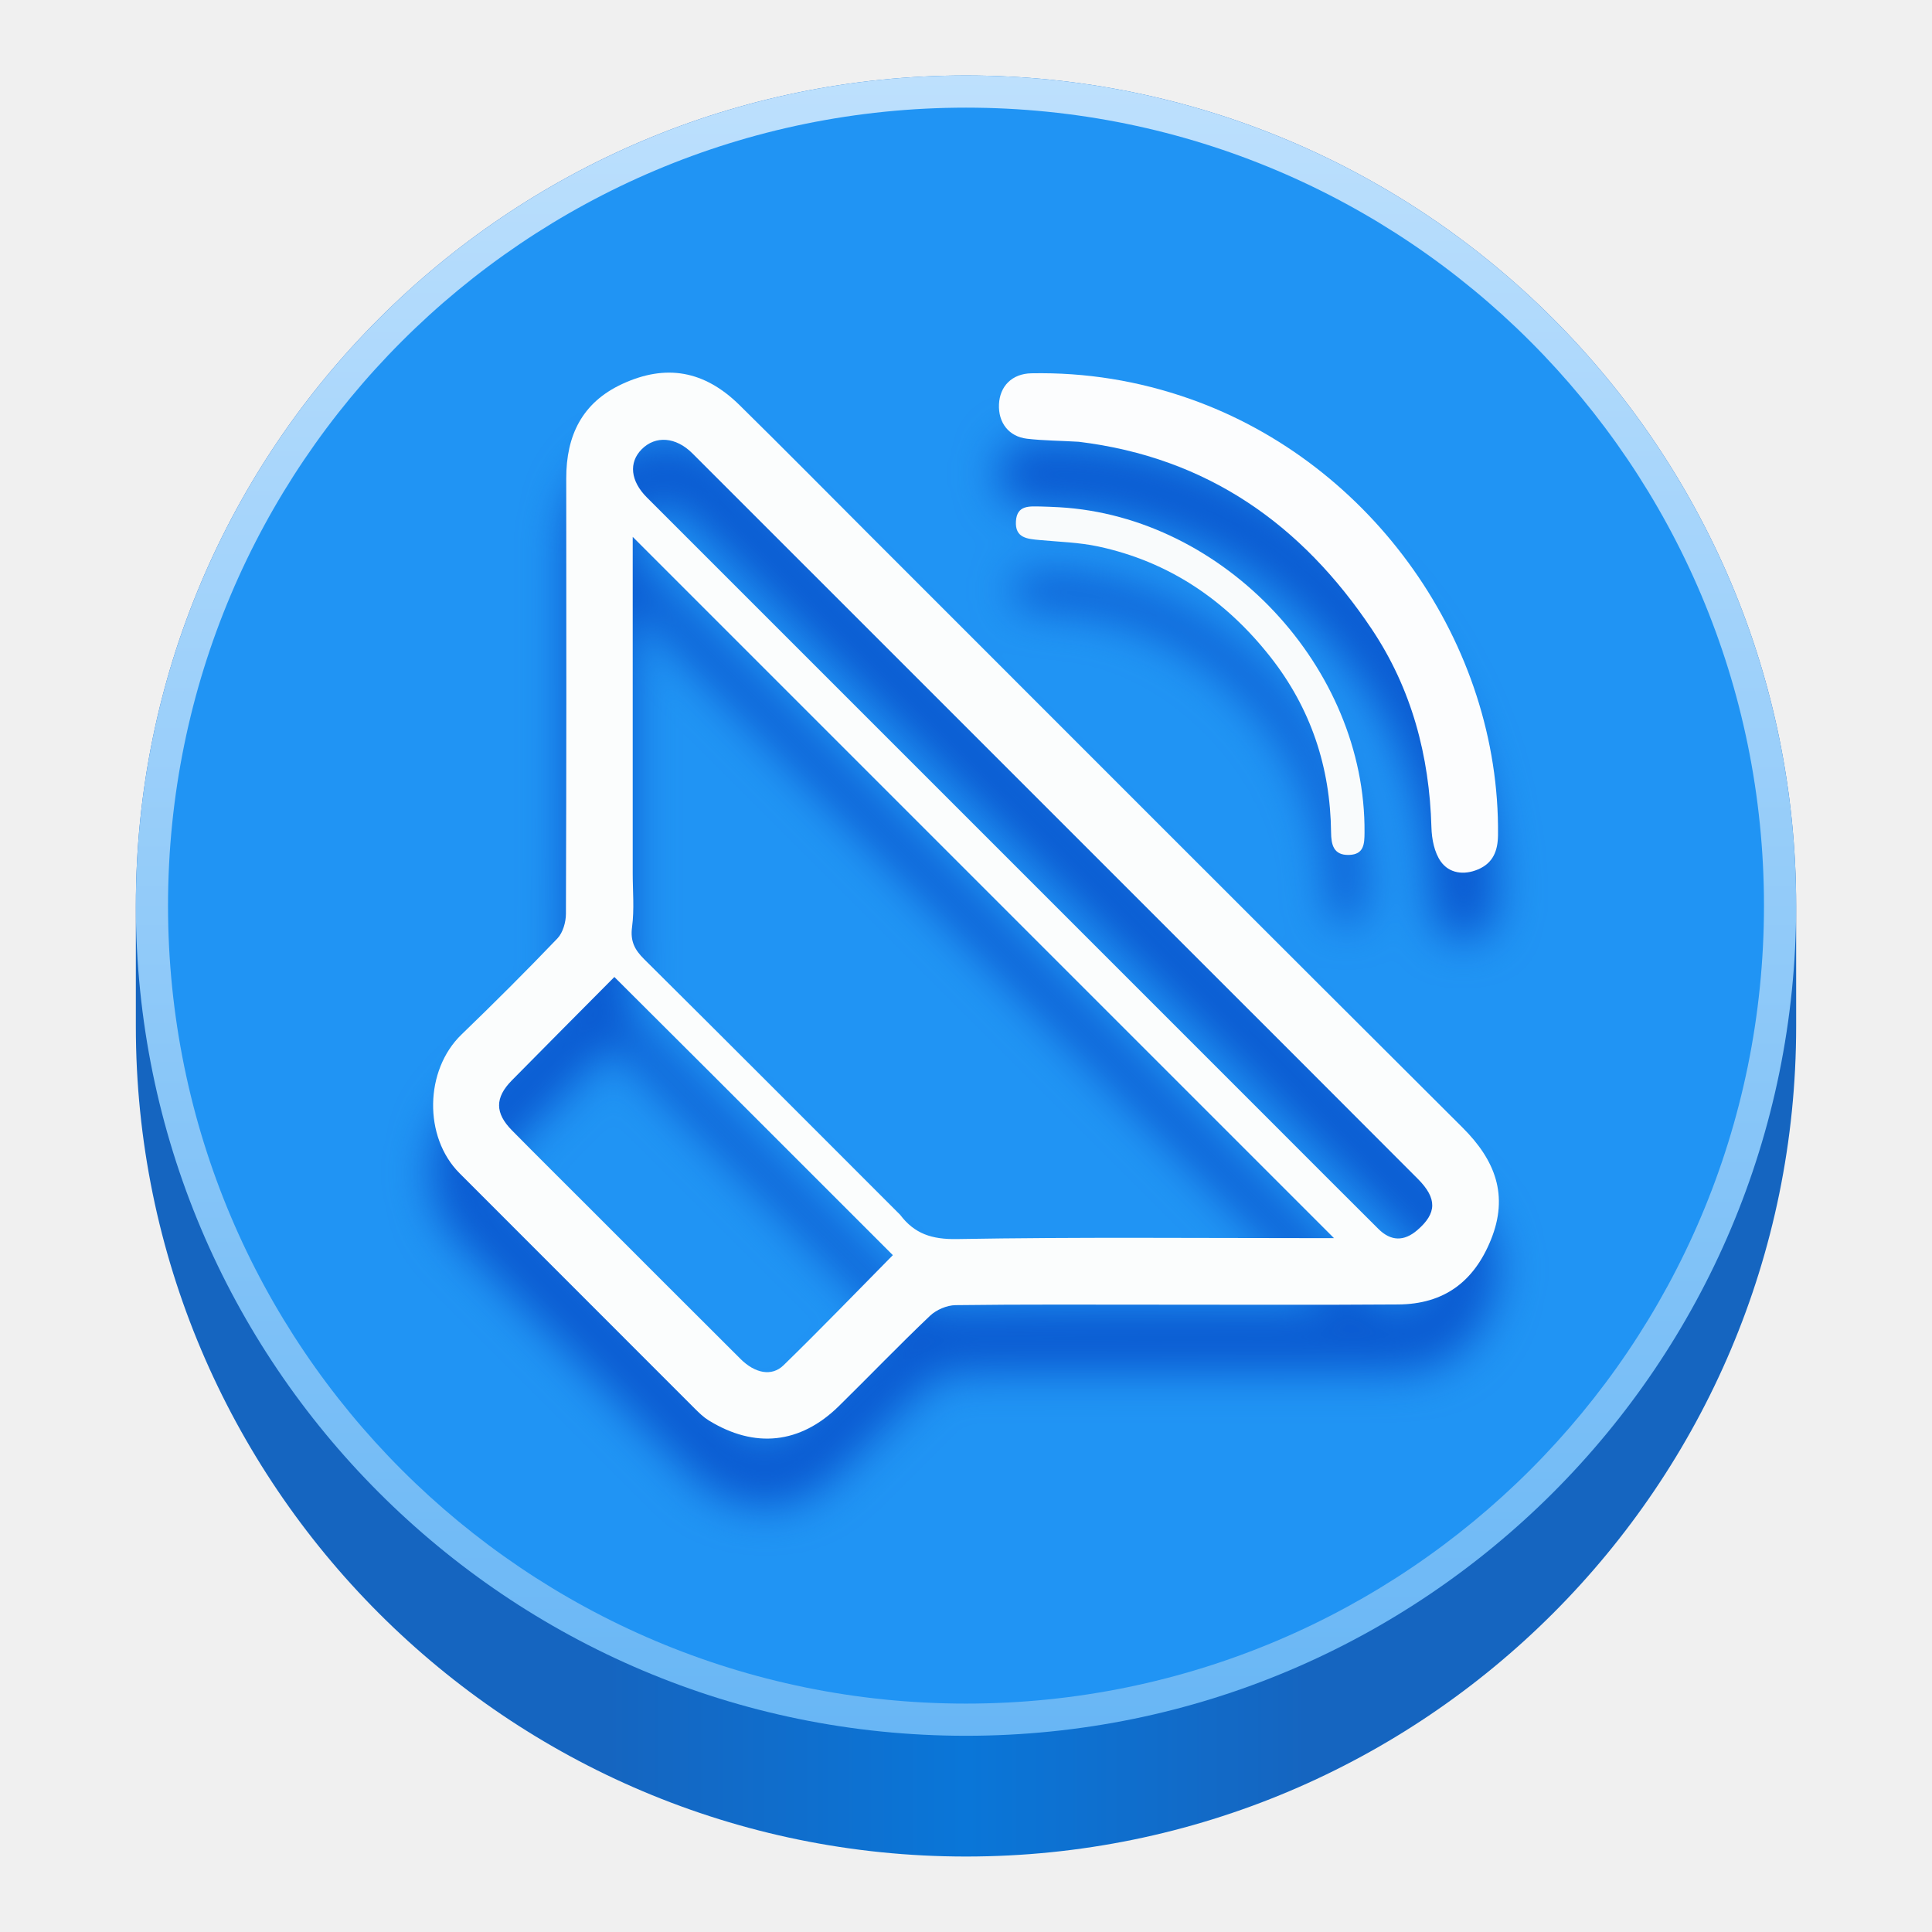
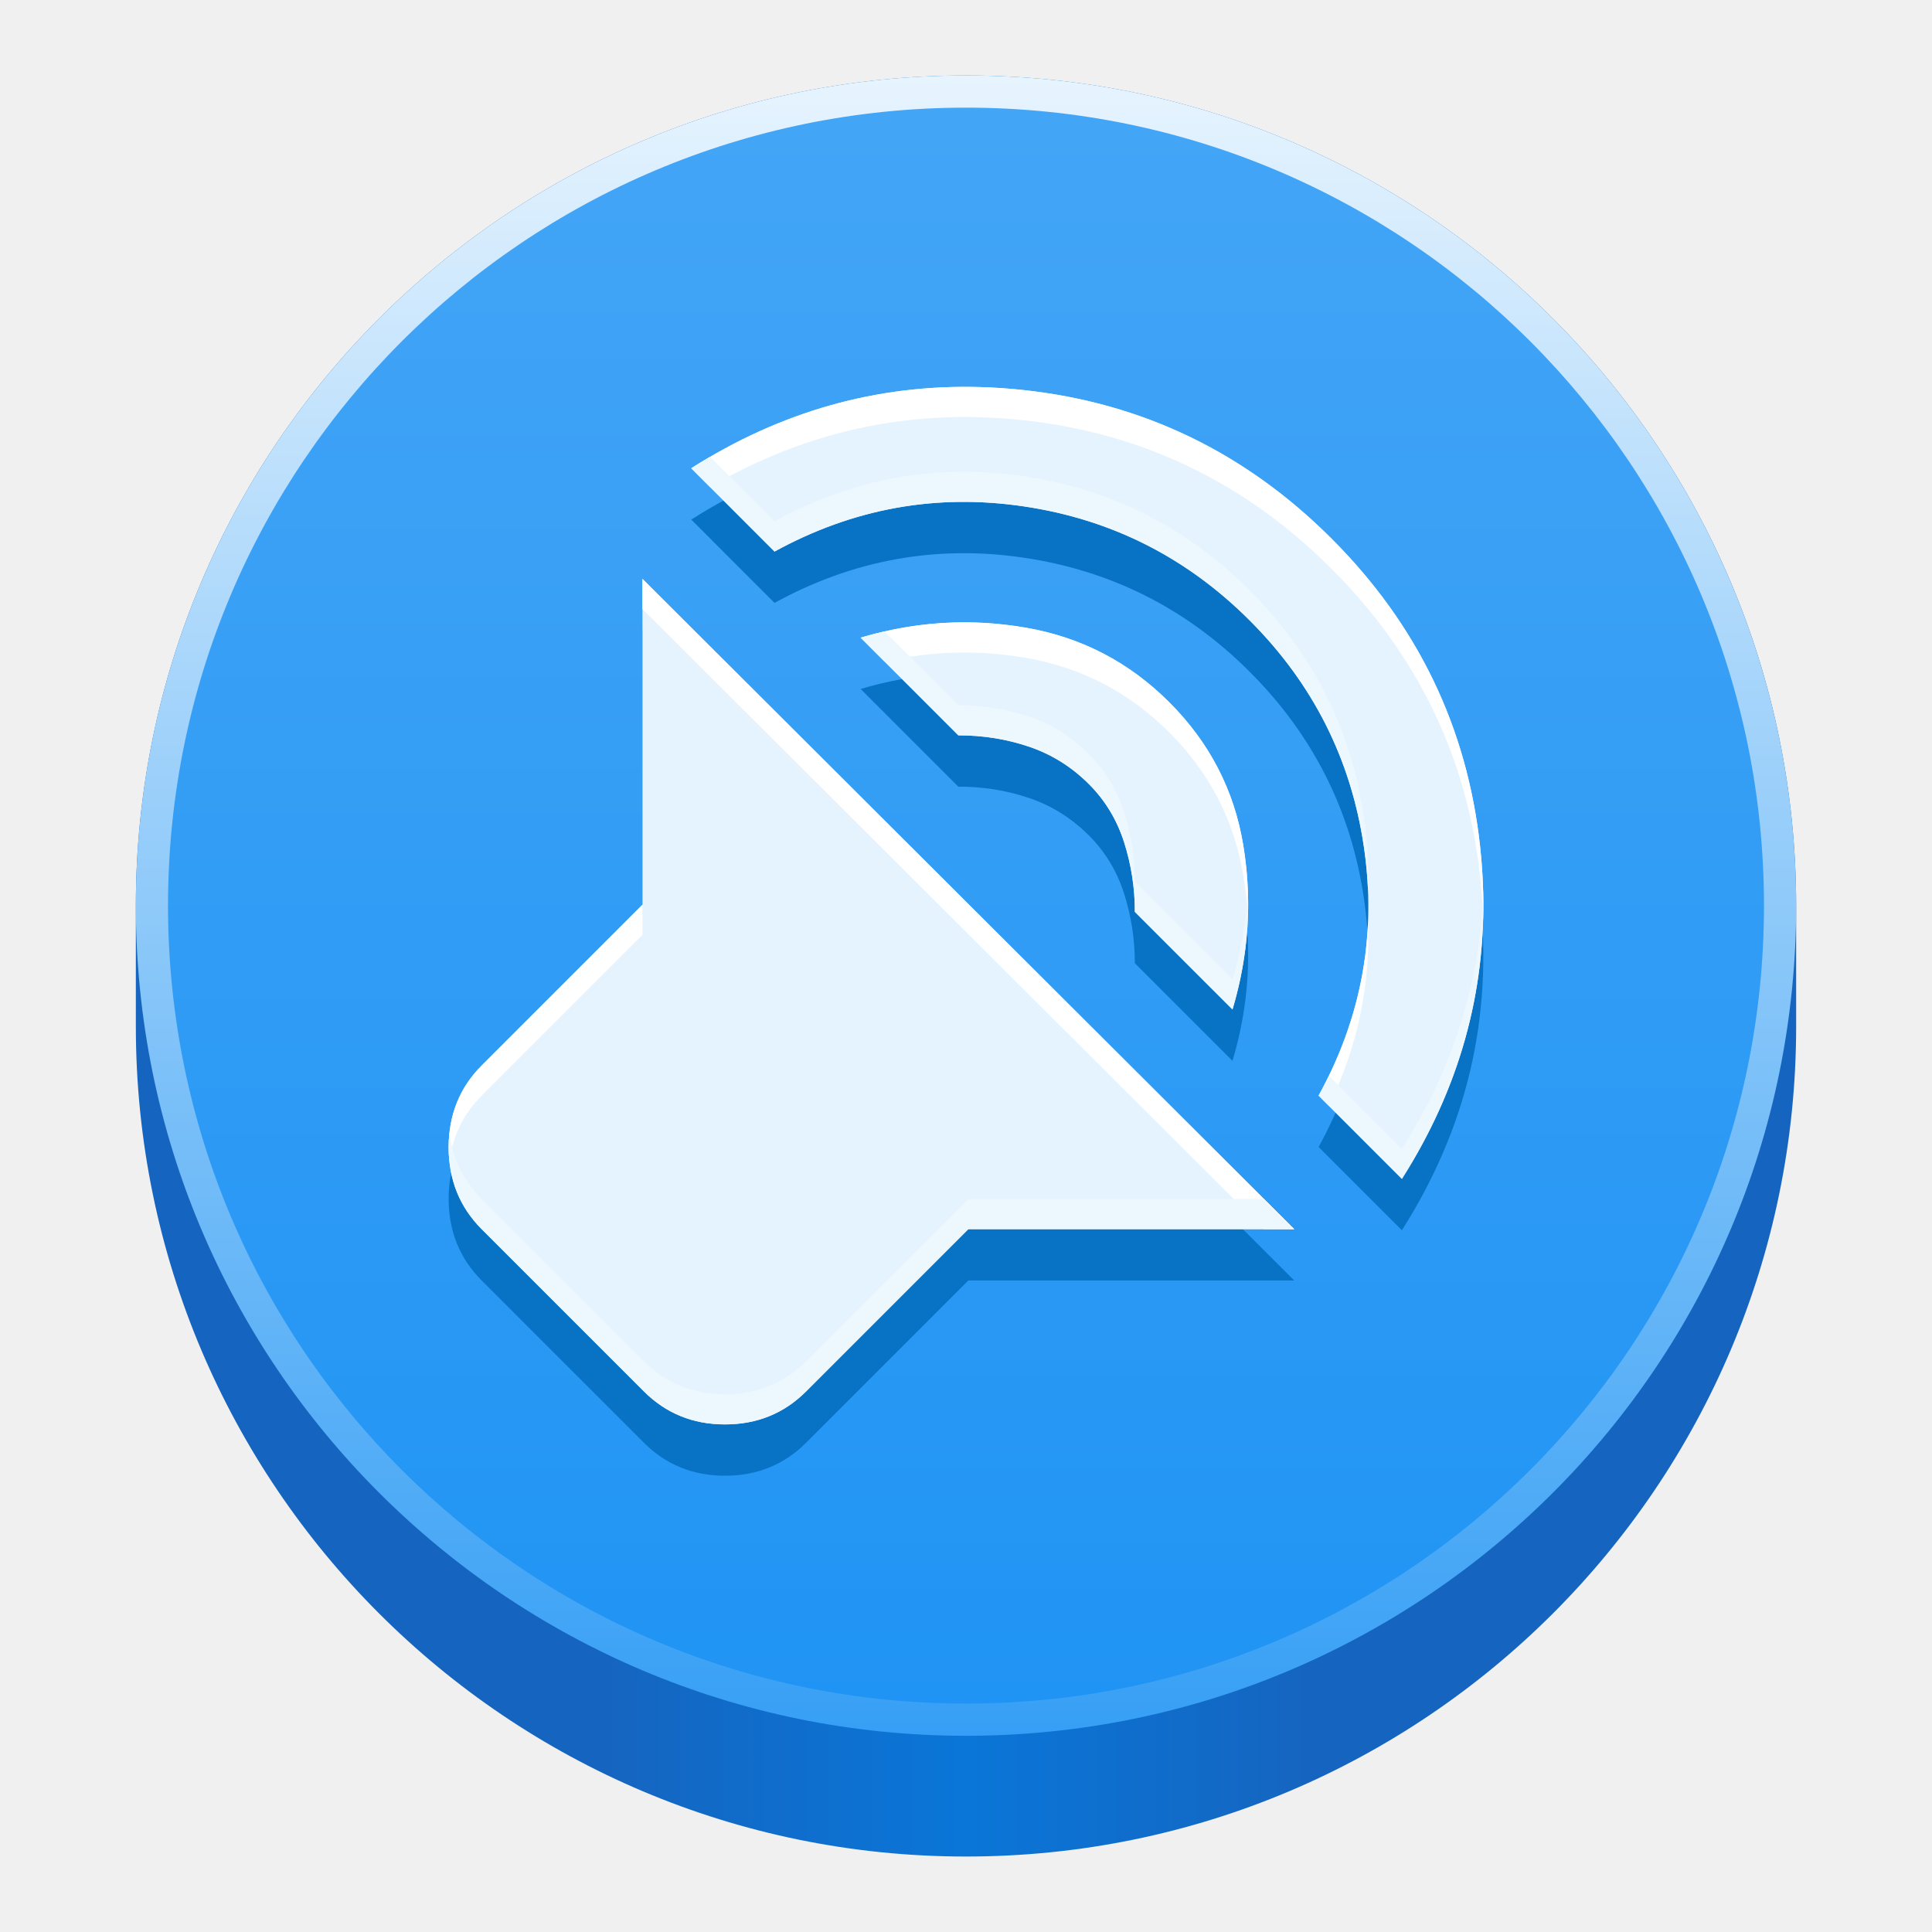
- <svg xmlns="http://www.w3.org/2000/svg" xmlns:xlink="http://www.w3.org/1999/xlink" width="128" height="128" viewBox="0 0 128 128" version="1.1" id="svg5">
+ <svg xmlns="http://www.w3.org/2000/svg" xmlns:xlink="http://www.w3.org/1999/xlink" width="128" height="128" viewBox="0 0 128 128" version="1.1" id="svg5" xml:space="preserve">
  <defs id="defs2">
+     <linearGradient id="linearGradient6">
+       <stop style="stop-color:#2094f4;stop-opacity:1;" offset="0" id="stop6" />
+       <stop style="stop-color:#43a5f6;stop-opacity:1;" offset="1" id="stop7" />
+     </linearGradient>
    <linearGradient id="linearGradient408">
-       <stop style="stop-color:#68b6f5;stop-opacity:1;" offset="0" id="stop404" />
-       <stop style="stop-color:#bde0fd;stop-opacity:1;" offset="1" id="stop406" />
+       <stop style="stop-color:#369ff5;stop-opacity:1;" offset="0" id="stop404" />
+       <stop style="stop-color:#e7f4fe;stop-opacity:1;" offset="1" id="stop406" />
    </linearGradient>
    <linearGradient id="linearGradient7939">
      <stop style="stop-color:#1565c0;stop-opacity:1" offset="0" id="stop7935" />
      <stop style="stop-color:#1565c0;stop-opacity:1" offset="0.283" id="stop8493" />
      <stop style="stop-color:#0a76d8;stop-opacity:1;" offset="0.5" id="stop8233" />
      <stop style="stop-color:#1565c0;stop-opacity:1" offset="0.706" id="stop8751" />
      <stop style="stop-color:#1565c0;stop-opacity:1" offset="1" id="stop7937" />
    </linearGradient>
    <linearGradient y2="236" x2="96" y1="236" x1="32" gradientTransform="translate(604.8168,170.5864)" gradientUnits="userSpaceOnUse" id="linearGradient1099" xlink:href="#linearGradient1036" />
    <linearGradient id="linearGradient1036">
      <stop id="stop1032" offset="0" style="stop-color:#d5d3cf;stop-opacity:1;" />
      <stop id="stop1034" offset="1" style="stop-color:#f6f5f4;stop-opacity:1" />
    </linearGradient>
    <radialGradient r="32" fy="-76" fx="-244" cy="-76" cx="-244" gradientTransform="matrix(0.8833333,0,0,0.8833333,-460.3502,463.1197)" gradientUnits="userSpaceOnUse" id="radialGradient1103" xlink:href="#linearGradient1069" />
    <linearGradient id="linearGradient1069">
      <stop id="stop1065" offset="0" style="stop-color:#d5d3cf;stop-opacity:1" />
      <stop id="stop1067-1" offset="1" style="stop-color:#949390;stop-opacity:1" />
    </linearGradient>
    <linearGradient gradientUnits="userSpaceOnUse" y2="232" x2="64" y1="262.5" x1="64" id="linearGradient1027" xlink:href="#linearGradient1025" gradientTransform="translate(-470.5864,432.8168)" />
    <linearGradient id="linearGradient1025">
      <stop id="stop1021" offset="0" style="stop-color:#9a9996;stop-opacity:1" />
      <stop id="stop1023" offset="1" style="stop-color:#77767b;stop-opacity:1" />
    </linearGradient>
    <clipPath clipPathUnits="userSpaceOnUse" id="clipPath1609-7">
      <path id="path1611-5" d="m 252,116 28,-28 v -8 h -36 v 36 z" style="fill:#e74747;stroke:none;stroke-width:0.25px;stroke-linecap:butt;stroke-linejoin:miter;stroke-opacity:1" />
    </clipPath>
    <radialGradient r="32" fy="-76" fx="-244" cy="-76" cx="-244" gradientTransform="matrix(0.8833333,0,0,0.8833333,-460.3502,463.1197)" gradientUnits="userSpaceOnUse" id="radialGradient1103-5" xlink:href="#linearGradient1069" />
    <clipPath clipPathUnits="userSpaceOnUse" id="clipPath1609-7-7">
      <path id="path1611-5-0" d="m 252,116 28,-28 v -8 h -36 v 36 z" style="fill:#e74747;stroke:none;stroke-width:0.25px;stroke-linecap:butt;stroke-linejoin:miter;stroke-opacity:1" />
    </clipPath>
    <clipPath clipPathUnits="userSpaceOnUse" id="clipPath744">
      <rect style="fill:#1e88e5;fill-opacity:1;stroke-width:0.265" id="rect746" width="541.867" height="541.867" x="0" y="1.5987212e-14" rx="79.375" ry="79.375" />
    </clipPath>
    <clipPath clipPathUnits="userSpaceOnUse" id="clipPath62">
      <rect style="fill:#1e88e5;fill-opacity:1;stroke-width:0.265" id="rect64" width="541.867" height="541.867" x="2.2507105e-05" y="-0.422" rx="79.375" ry="79.375" />
    </clipPath>
    <radialGradient r="32" fy="-76" fx="-244" cy="-76" cx="-244" gradientTransform="matrix(0.8833333,0,0,0.8833333,-460.3502,463.1197)" gradientUnits="userSpaceOnUse" id="radialGradient1103-6" xlink:href="#linearGradient1069" />
    <clipPath clipPathUnits="userSpaceOnUse" id="clipPath1609-7-2">
      <path id="path1611-5-3" d="m 252,116 28,-28 v -8 h -36 v 36 z" style="fill:#e74747;stroke:none;stroke-width:0.25px;stroke-linecap:butt;stroke-linejoin:miter;stroke-opacity:1" />
    </clipPath>
    <linearGradient xlink:href="#linearGradient7939" id="linearGradient7941" x1="9" y1="70" x2="119" y2="70" gradientUnits="userSpaceOnUse" gradientTransform="translate(0,-2)" />
    <linearGradient id="linearGradient156024">
      <stop style="stop-color:#cccccc;stop-opacity:1" offset="0" id="stop156020" />
      <stop style="stop-color:#cccccc;stop-opacity:1" offset="0.7" id="stop175546" />
      <stop style="stop-color:#ffffff;stop-opacity:1" offset="1" id="stop156022" />
    </linearGradient>
    <radialGradient r="32" fy="-76" fx="-244" cy="-76" cx="-244" gradientTransform="matrix(0.8833333,0,0,0.8833333,-460.3502,463.1197)" gradientUnits="userSpaceOnUse" id="radialGradient1103-56" xlink:href="#linearGradient1069" />
    <clipPath clipPathUnits="userSpaceOnUse" id="clipPath1609-7-0">
      <path id="path1611-5-9" d="m 252,116 28,-28 v -8 h -36 v 36 z" style="fill:#e74747;stroke:none;stroke-width:0.25px;stroke-linecap:butt;stroke-linejoin:miter;stroke-opacity:1" />
    </clipPath>
    <clipPath clipPathUnits="userSpaceOnUse" id="clipPath744-3">
      <rect style="fill:#1e88e5;fill-opacity:1;stroke-width:0.265" id="rect746-6" width="541.867" height="541.867" x="0" y="1.5987212e-14" rx="79.375" ry="79.375" />
    </clipPath>
    <clipPath clipPathUnits="userSpaceOnUse" id="clipPath62-0">
      <rect style="fill:#1e88e5;fill-opacity:1;stroke-width:0.265" id="rect64-6" width="541.867" height="541.867" x="2.2507105e-05" y="-0.422" rx="79.375" ry="79.375" />
    </clipPath>
    <linearGradient xlink:href="#linearGradient156024" id="linearGradient156028" x1="45.564" y1="66" x2="102.92" y2="66" gradientUnits="userSpaceOnUse" />
    <linearGradient xlink:href="#linearGradient408" id="linearGradient410" x1="64" y1="115" x2="64" y2="5" gradientUnits="userSpaceOnUse" />
-     <filter style="color-interpolation-filters:sRGB" id="filter30" x="-0.048" y="-0.048" width="1.096" height="1.096">
-       <feGaussianBlur stdDeviation="5.703" id="feGaussianBlur30" />
-     </filter>
+     <linearGradient xlink:href="#linearGradient6" id="linearGradient7" x1="64" y1="112.868" x2="64" y2="7.132" gradientUnits="userSpaceOnUse" />
  </defs>
  <g id="layer2">
    <path id="circle1035" style="fill:url(#linearGradient7941);fill-opacity:1" d="M 64 5 A 55 55 0 0 0 9 60 L 9 68 A 55 55 0 0 0 64 123 A 55 55 0 0 0 119 68 L 119 60 A 55 55 0 0 0 64 5 z " />
    <circle style="fill:url(#linearGradient410);fill-opacity:1" id="path953" cx="64" cy="60" r="55" />
-     <circle style="fill:#2094f4;fill-opacity:1.0;stroke-width:0.961" id="circle342" cx="64" cy="60" r="52.868" />
+     <circle style="fill:url(#linearGradient7);fill-opacity:1;stroke-width:0.961" id="circle342" cx="64" cy="60" r="52.868" />
+     <path id="path6" style="fill:#0872c5;fill-opacity:1;stroke-width:0.095" d="m 64.883,29.042 c -6.786,-0.184 -13.147,1.61 -19.084,5.383 l 5.516,5.518 c 5.199,-2.853 10.7,-3.852 16.502,-2.996 5.802,0.856 10.796,3.376 14.98,7.561 4.185,4.185 6.706,9.179 7.562,14.98 0.856,5.802 -0.143,11.302 -2.996,16.502 l 5.516,5.516 C 97.191,74.72 98.919,67.382 98.062,59.488 97.206,51.593 93.925,44.792 88.219,39.085 82.512,33.378 75.711,30.097 67.816,29.241 66.83,29.134 65.852,29.068 64.883,29.042 Z M 42.564,41.749 V 63.339 L 31.912,73.991 c -1.458,1.458 -2.188,3.266 -2.188,5.422 0,2.156 0.729,3.963 2.188,5.422 l 10.748,10.748 c 1.458,1.458 3.249,2.188 5.373,2.188 2.124,0 3.917,-0.729 5.375,-2.188 L 64.154,84.835 h 21.592 z m 22.643,2.918 c -2.746,-0.155 -5.475,0.172 -8.186,0.98 l 6.469,6.469 c 1.649,0 3.217,0.252 4.707,0.76 1.49,0.507 2.806,1.333 3.947,2.475 1.078,1.078 1.855,2.361 2.33,3.852 0.476,1.49 0.713,3.028 0.713,4.613 l 6.469,6.467 c 1.078,-3.614 1.315,-7.245 0.713,-10.891 -0.602,-3.646 -2.235,-6.8 -4.898,-9.463 -2.663,-2.663 -5.834,-4.311 -9.512,-4.945 -0.919,-0.159 -1.836,-0.265 -2.752,-0.316 z" />
    <g id="g953" transform="matrix(0.8100534,0,0,0.8100534,114.8806,9.278369)" style="display:none">
      <g id="g28177" transform="translate(-129.2804,0.8027112)">
        <path id="path148362" style="fill:url(#linearGradient156028);stroke-width:6.63" d="m 99.473,31.369 c -0.55,5.59e-4 -1.136,0.109 -1.736,0.326 L 28.703,58.312 v -0.002 c -2.466,0.964 -3.611,2.138 -3.611,3.213 h -0.012 v 2 2 l 0.012,0.004 c 0.002,0.986 0.967,1.889 2.801,2.471 L 45.564,73.51 81.938,50.609 55.613,74.391 54.342,92.607 v 2 2 c 1.85,0 2.655,-0.805 3.609,-1.76 l 8.635,-8.318 17.898,13.193 c 3.264,1.85 5.598,0.895 6.469,-3.031 l 11.754,-55.377 -0.006,0.008 c 0.15,-0.702 0.211,-1.337 0.211,-1.916 0.003,-0.001 0.005,-0.003 0.008,-0.004 v -2 -2 l -0.008,-0.008 c -0.005,-2.662 -1.485,-4.027 -3.439,-4.025 z" />
        <path d="M 28.703,58.312 97.737,31.695 c 3.204,-1.158 6.002,0.782 4.964,5.626 l 0.006,-0.006 L 90.953,92.691 c -0.871,3.926 -3.204,4.881 -6.468,3.031 l -17.899,-13.192 -8.634,8.317 c -0.955,0.955 -1.76,1.76 -3.61,1.76 L 55.613,74.391 88.787,44.421 c 1.444,-1.271 -0.322,-1.987 -2.226,-0.722 L 45.565,69.511 27.892,63.998 c -3.836,-1.217 -3.92,-3.836 0.811,-5.686 z" fill="#ffffff" id="path938" style="stroke-width:6.63" />
      </g>
      <path id="path152835" style="fill:#e6e6e6;fill-opacity:1" d="m -104.2,62.326 v 2 2 l 0.012,0.004 c 0.002,0.986 0.967,1.889 2.801,2.471 l 17.672,5.512 v -4 l -17.672,-5.512 c -1.837,-0.583 -2.801,-1.487 -2.801,-2.475 z" />
      <path id="path155887" style="fill:#e6e6e6;fill-opacity:1" d="m -62.694,83.332 -12.244,10.078 v 2 2 c 1.85,0 2.655,-0.805 3.609,-1.76 l 8.635,-8.318 z" />
    </g>
-     <g id="g6" transform="matrix(0.2466188,0,0,0.2466188,72.67719,40.6499)" style="fill:#0a5ad1;fill-opacity:1;stroke:none;stroke-width:11.544;stroke-dasharray:none;stroke-opacity:1;filter:url(#filter30)">
-       <path fill="#fbfdfd" opacity="1" stroke="none" d="m -60.719,-2.394 c 53.03,53.024 105.765,105.843 158.637,158.526 8.745,8.714 12.468,18.179 7.589,30.182 -4.587,11.284 -12.636,17.233 -24.853,17.32 -21.657,0.155 -43.316,0.054 -64.975,0.057 -17.993,0.003 -35.988,-0.104 -53.978,0.129 -2.328,0.03 -5.163,1.247 -6.861,2.862 -8.327,7.918 -16.292,16.215 -24.492,24.269 -10.346,10.162 -22.598,11.466 -34.995,3.805 -1.343,-0.83 -2.521,-1.972 -3.648,-3.098 -21.093,-21.081 -42.161,-42.187 -63.246,-63.275 -9.728,-9.73 -9.379,-27.71 0.52,-37.259 8.751,-8.442 17.366,-17.033 25.77,-25.819 1.481,-1.548 2.279,-4.374 2.287,-6.613 0.136,-38.985 0.13,-77.97 0.083,-116.955 -0.014,-11.51 4.258,-20.398 15.053,-25.388 11.733,-5.425 22.048,-3.626 31.502,5.68 11.873,11.688 23.58,23.544 35.608,35.578 m 7.549,181.953 c 3.853,5.098 8.536,6.627 15.267,6.509 32.154,-0.561 64.323,-0.252 96.487,-0.252 1.843,0 3.687,0 4.788,0 C 0.489,122.935 -62.232,60.214 -125.02,-2.574 c 0,1.475 1e-5,3.406 1e-5,5.337 -1e-5,28.331 0.001,56.662 -0.001,84.992 -3.9e-4,4.833 0.459,9.729 -0.175,14.478 -0.508,3.803 0.687,6.105 3.248,8.646 22.829,22.657 45.536,45.436 68.779,68.68 m -50.906,-38.097 c -8.545,-8.522 -17.091,-17.043 -25.874,-25.802 -9.52,9.594 -18.567,18.664 -27.556,27.79 -4.56,4.629 -4.556,8.759 0.029,13.405 6.897,6.99 13.873,13.903 20.817,20.847 13.535,13.535 27.055,27.086 40.618,40.593 3.84,3.824 8.357,4.769 11.519,1.694 9.862,-9.593 19.412,-19.507 29.384,-29.601 -16.23,-16.226 -32.333,-32.325 -48.937,-48.925 m 127.284,-34.284 c -44.062,-44.062 -88.12,-88.128 -132.191,-132.181 -4.444,-4.442 -9.905,-4.846 -13.621,-1.112 -3.553,3.57 -3.026,8.541 1.397,12.965 56.076,56.079 112.154,112.156 168.231,168.233 9.425,9.425 18.831,18.868 28.283,28.265 3.349,3.329 6.865,3.387 10.423,0.337 5.285,-4.53 5.418,-8.516 0.164,-13.788 -20.699,-20.77 -41.453,-41.485 -62.687,-62.72 z" id="path1" style="fill:#0a5ad1;fill-opacity:1;stroke:none;stroke-width:11.544;stroke-dasharray:none;stroke-opacity:1" />
-       <path fill="#fcfdfe" opacity="1" stroke="none" d="m -5.19,-28.118 c -4.938,-0.302 -9.454,-0.298 -13.907,-0.821 -4.897,-0.575 -7.734,-4.31 -7.531,-9.202 0.205,-4.925 3.512,-8.272 8.708,-8.374 14.619,-0.286 28.843,2.027 42.639,6.89 49.04,17.286 83.274,65.833 82.716,117.166 -0.046,4.237 -1.315,7.511 -5.384,9.229 -3.798,1.604 -7.725,1.048 -9.975,-2.108 -1.739,-2.438 -2.44,-6.045 -2.526,-9.162 C 89.017,56.247 84.234,38.229 73.51,22.199 54.771,-5.814 29.435,-23.901 -5.19,-28.118 Z" id="path2" style="fill:#0a5ad1;fill-opacity:1;stroke:none;stroke-width:11.544;stroke-dasharray:none;stroke-opacity:1" />
-       <path fill="#f9fbfc" opacity="1" stroke="none" d="m -10.455,-10.531 c 44.449,2.528 82.406,43.2 82.032,87.416 -0.025,3.009 -0.12,5.861 -4.156,5.988 C 63.157,83.007 62.624,79.975 62.589,76.817 62.397,59.275 57.14,43.464 46.278,29.669 34.304,14.463 19.085,4.081 0,0 c -5.119,-1.095 -10.448,-1.23 -15.689,-1.718 -3.288,-0.306 -6.672,-0.51 -6.382,-5.07 0.279,-4.389 3.667,-3.976 6.684,-3.942 1.497,0.017 2.993,0.116 4.932,0.199 z" id="path6" style="fill:#0a5ad1;fill-opacity:1;stroke:none;stroke-width:11.544;stroke-dasharray:none;stroke-opacity:1" />
-     </g>
-     <g id="g1" transform="matrix(0.2466188,0,0,0.2466188,72.75166,36.20337)">
-       <path fill="#fbfdfd" opacity="1" stroke="none" d="m -60.719,-2.394 c 53.03,53.024 105.765,105.843 158.637,158.526 8.745,8.714 12.468,18.179 7.589,30.182 -4.587,11.284 -12.636,17.233 -24.853,17.32 -21.657,0.155 -43.316,0.054 -64.975,0.057 -17.993,0.003 -35.988,-0.104 -53.978,0.129 -2.328,0.03 -5.163,1.247 -6.861,2.862 -8.327,7.918 -16.292,16.215 -24.492,24.269 -10.346,10.162 -22.598,11.466 -34.995,3.805 -1.343,-0.83 -2.521,-1.972 -3.648,-3.098 -21.093,-21.081 -42.161,-42.187 -63.246,-63.275 -9.728,-9.73 -9.379,-27.71 0.52,-37.259 8.751,-8.442 17.366,-17.033 25.77,-25.819 1.481,-1.548 2.279,-4.374 2.287,-6.613 0.136,-38.985 0.13,-77.97 0.083,-116.955 -0.014,-11.51 4.258,-20.398 15.053,-25.388 11.733,-5.425 22.048,-3.626 31.502,5.68 11.873,11.688 23.58,23.544 35.608,35.578 m 7.549,181.953 c 3.853,5.098 8.536,6.627 15.267,6.509 32.154,-0.561 64.323,-0.252 96.487,-0.252 1.843,0 3.687,0 4.788,0 C 0.489,122.935 -62.232,60.214 -125.02,-2.574 c 0,1.475 1e-5,3.406 1e-5,5.337 -1e-5,28.331 0.001,56.662 -0.001,84.992 -3.9e-4,4.833 0.459,9.729 -0.175,14.478 -0.508,3.803 0.687,6.105 3.248,8.646 22.829,22.657 45.536,45.436 68.779,68.68 m -50.906,-38.097 c -8.545,-8.522 -17.091,-17.043 -25.874,-25.802 -9.52,9.594 -18.567,18.664 -27.556,27.79 -4.56,4.629 -4.556,8.759 0.029,13.405 6.897,6.99 13.873,13.903 20.817,20.847 13.535,13.535 27.055,27.086 40.618,40.593 3.84,3.824 8.357,4.769 11.519,1.694 9.862,-9.593 19.412,-19.507 29.384,-29.601 -16.23,-16.226 -32.333,-32.325 -48.937,-48.925 m 127.284,-34.284 c -44.062,-44.062 -88.12,-88.128 -132.191,-132.181 -4.444,-4.442 -9.905,-4.846 -13.621,-1.112 -3.553,3.57 -3.026,8.541 1.397,12.965 56.076,56.079 112.154,112.156 168.231,168.233 9.425,9.425 18.831,18.868 28.283,28.265 3.349,3.329 6.865,3.387 10.423,0.337 5.285,-4.53 5.418,-8.516 0.164,-13.788 -20.699,-20.77 -41.453,-41.485 -62.687,-62.72 z" id="path3" />
-       <path fill="#fcfdfe" opacity="1" stroke="none" d="m -5.19,-28.118 c -4.938,-0.302 -9.454,-0.298 -13.907,-0.821 -4.897,-0.575 -7.734,-4.31 -7.531,-9.202 0.205,-4.925 3.512,-8.272 8.708,-8.374 14.619,-0.286 28.843,2.027 42.639,6.89 49.04,17.286 83.274,65.833 82.716,117.166 -0.046,4.237 -1.315,7.511 -5.384,9.229 -3.798,1.604 -7.725,1.048 -9.975,-2.108 -1.739,-2.438 -2.44,-6.045 -2.526,-9.162 C 89.017,56.247 84.234,38.229 73.51,22.199 54.771,-5.814 29.435,-23.901 -5.19,-28.118 Z" id="path4" />
-       <path fill="#f9fbfc" opacity="1" stroke="none" d="m -10.455,-10.531 c 44.449,2.528 82.406,43.2 82.032,87.416 -0.025,3.009 -0.12,5.861 -4.156,5.988 C 63.157,83.007 62.624,79.975 62.589,76.817 62.397,59.275 57.14,43.464 46.278,29.669 34.304,14.463 19.085,4.081 0,0 c -5.119,-1.095 -10.448,-1.23 -15.689,-1.718 -3.288,-0.306 -6.672,-0.51 -6.382,-5.07 0.279,-4.389 3.667,-3.976 6.684,-3.942 1.497,0.017 2.993,0.116 4.932,0.199 z" id="path5" />
-     </g>
+     <path id="path1-3" style="fill:#e5f3fe;fill-opacity:1;stroke-width:0.095" d="M 64.883 25.643 C 58.097 25.459 51.735 27.253 45.799 31.025 L 51.314 36.543 C 56.514 33.69 62.015 32.691 67.816 33.547 C 73.618 34.403 78.612 36.922 82.797 41.107 C 86.982 45.292 89.503 50.286 90.359 56.088 C 91.215 61.89 90.217 67.39 87.363 72.59 L 92.879 78.105 C 97.191 71.321 98.919 63.982 98.062 56.088 C 97.206 48.194 93.925 41.392 88.219 35.686 C 82.512 29.979 75.711 26.698 67.816 25.842 C 66.83 25.735 65.852 25.669 64.883 25.643 z M 42.564 38.35 L 42.564 59.939 L 31.912 70.592 C 30.454 72.05 29.725 73.858 29.725 76.014 C 29.725 78.17 30.454 79.977 31.912 81.436 L 42.66 92.184 C 44.119 93.642 45.909 94.371 48.033 94.371 C 50.157 94.371 51.95 93.642 53.408 92.184 L 64.154 81.436 L 85.746 81.436 L 42.564 38.35 z M 65.207 41.268 C 62.461 41.113 59.732 41.44 57.021 42.248 L 63.49 48.717 C 65.139 48.717 66.707 48.969 68.197 49.477 C 69.687 49.984 71.003 50.81 72.145 51.951 C 73.222 53.029 73.999 54.313 74.475 55.803 C 74.95 57.293 75.188 58.831 75.188 60.416 L 81.656 66.883 C 82.734 63.269 82.972 59.638 82.369 55.992 C 81.767 52.346 80.134 49.192 77.471 46.529 C 74.808 43.866 71.637 42.218 67.959 41.584 C 67.04 41.425 66.122 41.319 65.207 41.268 z " />
+     <path id="path4" style="fill:#ffffff;fill-opacity:1;stroke-width:0.095" d="M 64.883 25.643 C 58.097 25.459 51.735 27.253 45.799 31.025 L 47.041 32.268 C 52.62 29.012 58.568 27.472 64.883 27.643 C 65.852 27.669 66.83 27.735 67.816 27.842 C 75.711 28.698 82.512 31.979 88.219 37.686 C 93.925 43.392 97.206 50.194 98.062 58.088 C 98.167 59.054 98.232 60.013 98.26 60.963 C 98.306 59.362 98.241 57.737 98.062 56.088 C 97.206 48.194 93.925 41.392 88.219 35.686 C 82.512 29.979 75.711 26.698 67.816 25.842 C 66.83 25.735 65.852 25.669 64.883 25.643 z M 42.564 38.35 L 42.564 40.35 L 83.742 81.436 L 85.746 81.436 L 42.564 38.35 z M 63.15 41.242 C 61.097 41.307 59.055 41.642 57.021 42.248 L 58.605 43.832 C 60.795 43.332 62.995 43.143 65.207 43.268 C 66.122 43.319 67.04 43.425 67.959 43.584 C 71.637 44.218 74.808 45.866 77.471 48.529 C 80.134 51.192 81.767 54.346 82.369 57.992 C 82.53 58.965 82.631 59.937 82.672 60.908 C 82.741 59.273 82.64 57.634 82.369 55.992 C 81.767 52.346 80.134 49.192 77.471 46.529 C 74.808 43.866 71.637 42.218 67.959 41.584 C 67.04 41.425 66.122 41.319 65.207 41.268 C 64.52 41.229 63.835 41.221 63.15 41.242 z M 42.564 59.939 L 31.912 70.592 C 30.454 72.05 29.725 73.858 29.725 76.014 C 29.725 76.356 29.743 76.689 29.779 77.014 C 29.974 75.293 30.685 73.819 31.912 72.592 L 42.564 61.939 L 42.564 59.939 z M 90.637 61.053 C 90.482 65.05 89.39 68.896 87.363 72.59 L 88.045 73.271 C 89.935 69.366 90.799 65.292 90.637 61.053 z " />
+     <path id="path5" style="fill:#ecf7fe;fill-opacity:1;stroke-width:0.095" d="M 47.041 30.268 C 46.625 30.51 46.211 30.763 45.799 31.025 L 51.314 36.543 C 56.514 33.69 62.015 32.691 67.816 33.547 C 73.618 34.403 78.612 36.922 82.797 41.107 C 86.982 45.292 89.503 50.286 90.359 56.088 C 90.507 57.085 90.599 58.073 90.637 59.053 C 90.7 57.423 90.607 55.768 90.359 54.088 C 89.503 48.286 86.982 43.292 82.797 39.107 C 78.612 34.922 73.618 32.403 67.816 31.547 C 62.015 30.691 56.514 31.69 51.314 34.543 L 47.041 30.268 z M 58.605 41.832 C 58.077 41.953 57.549 42.091 57.021 42.248 L 63.49 48.717 C 65.139 48.717 66.707 48.969 68.197 49.477 C 69.687 49.984 71.003 50.81 72.145 51.951 C 73.222 53.029 73.999 54.313 74.475 55.803 C 74.95 57.293 75.188 58.831 75.188 60.416 L 81.656 66.883 C 82.446 64.233 82.785 61.575 82.672 58.908 C 82.587 60.905 82.249 62.896 81.656 64.883 L 75.188 58.416 C 75.188 56.831 74.95 55.293 74.475 53.803 C 73.999 52.313 73.222 51.029 72.145 49.951 C 71.003 48.81 69.687 47.984 68.197 47.477 C 66.707 46.969 65.139 46.717 63.49 46.717 L 58.605 41.832 z M 98.26 58.963 C 98.083 65.025 96.29 70.738 92.879 76.105 L 88.045 71.271 C 87.831 71.713 87.603 72.152 87.363 72.59 L 92.879 78.105 C 96.663 72.151 98.456 65.771 98.26 58.963 z M 29.779 75.014 C 29.743 75.338 29.725 75.672 29.725 76.014 C 29.725 78.17 30.454 79.977 31.912 81.436 L 42.66 92.184 C 44.119 93.642 45.909 94.371 48.033 94.371 C 50.157 94.371 51.95 93.642 53.408 92.184 L 64.154 81.436 L 85.746 81.436 L 83.742 79.436 L 64.154 79.436 L 53.408 90.184 C 51.95 91.642 50.157 92.371 48.033 92.371 C 45.909 92.371 44.119 91.642 42.66 90.184 L 31.912 79.436 C 30.685 78.209 29.974 76.734 29.779 75.014 z " />
  </g>
</svg>
